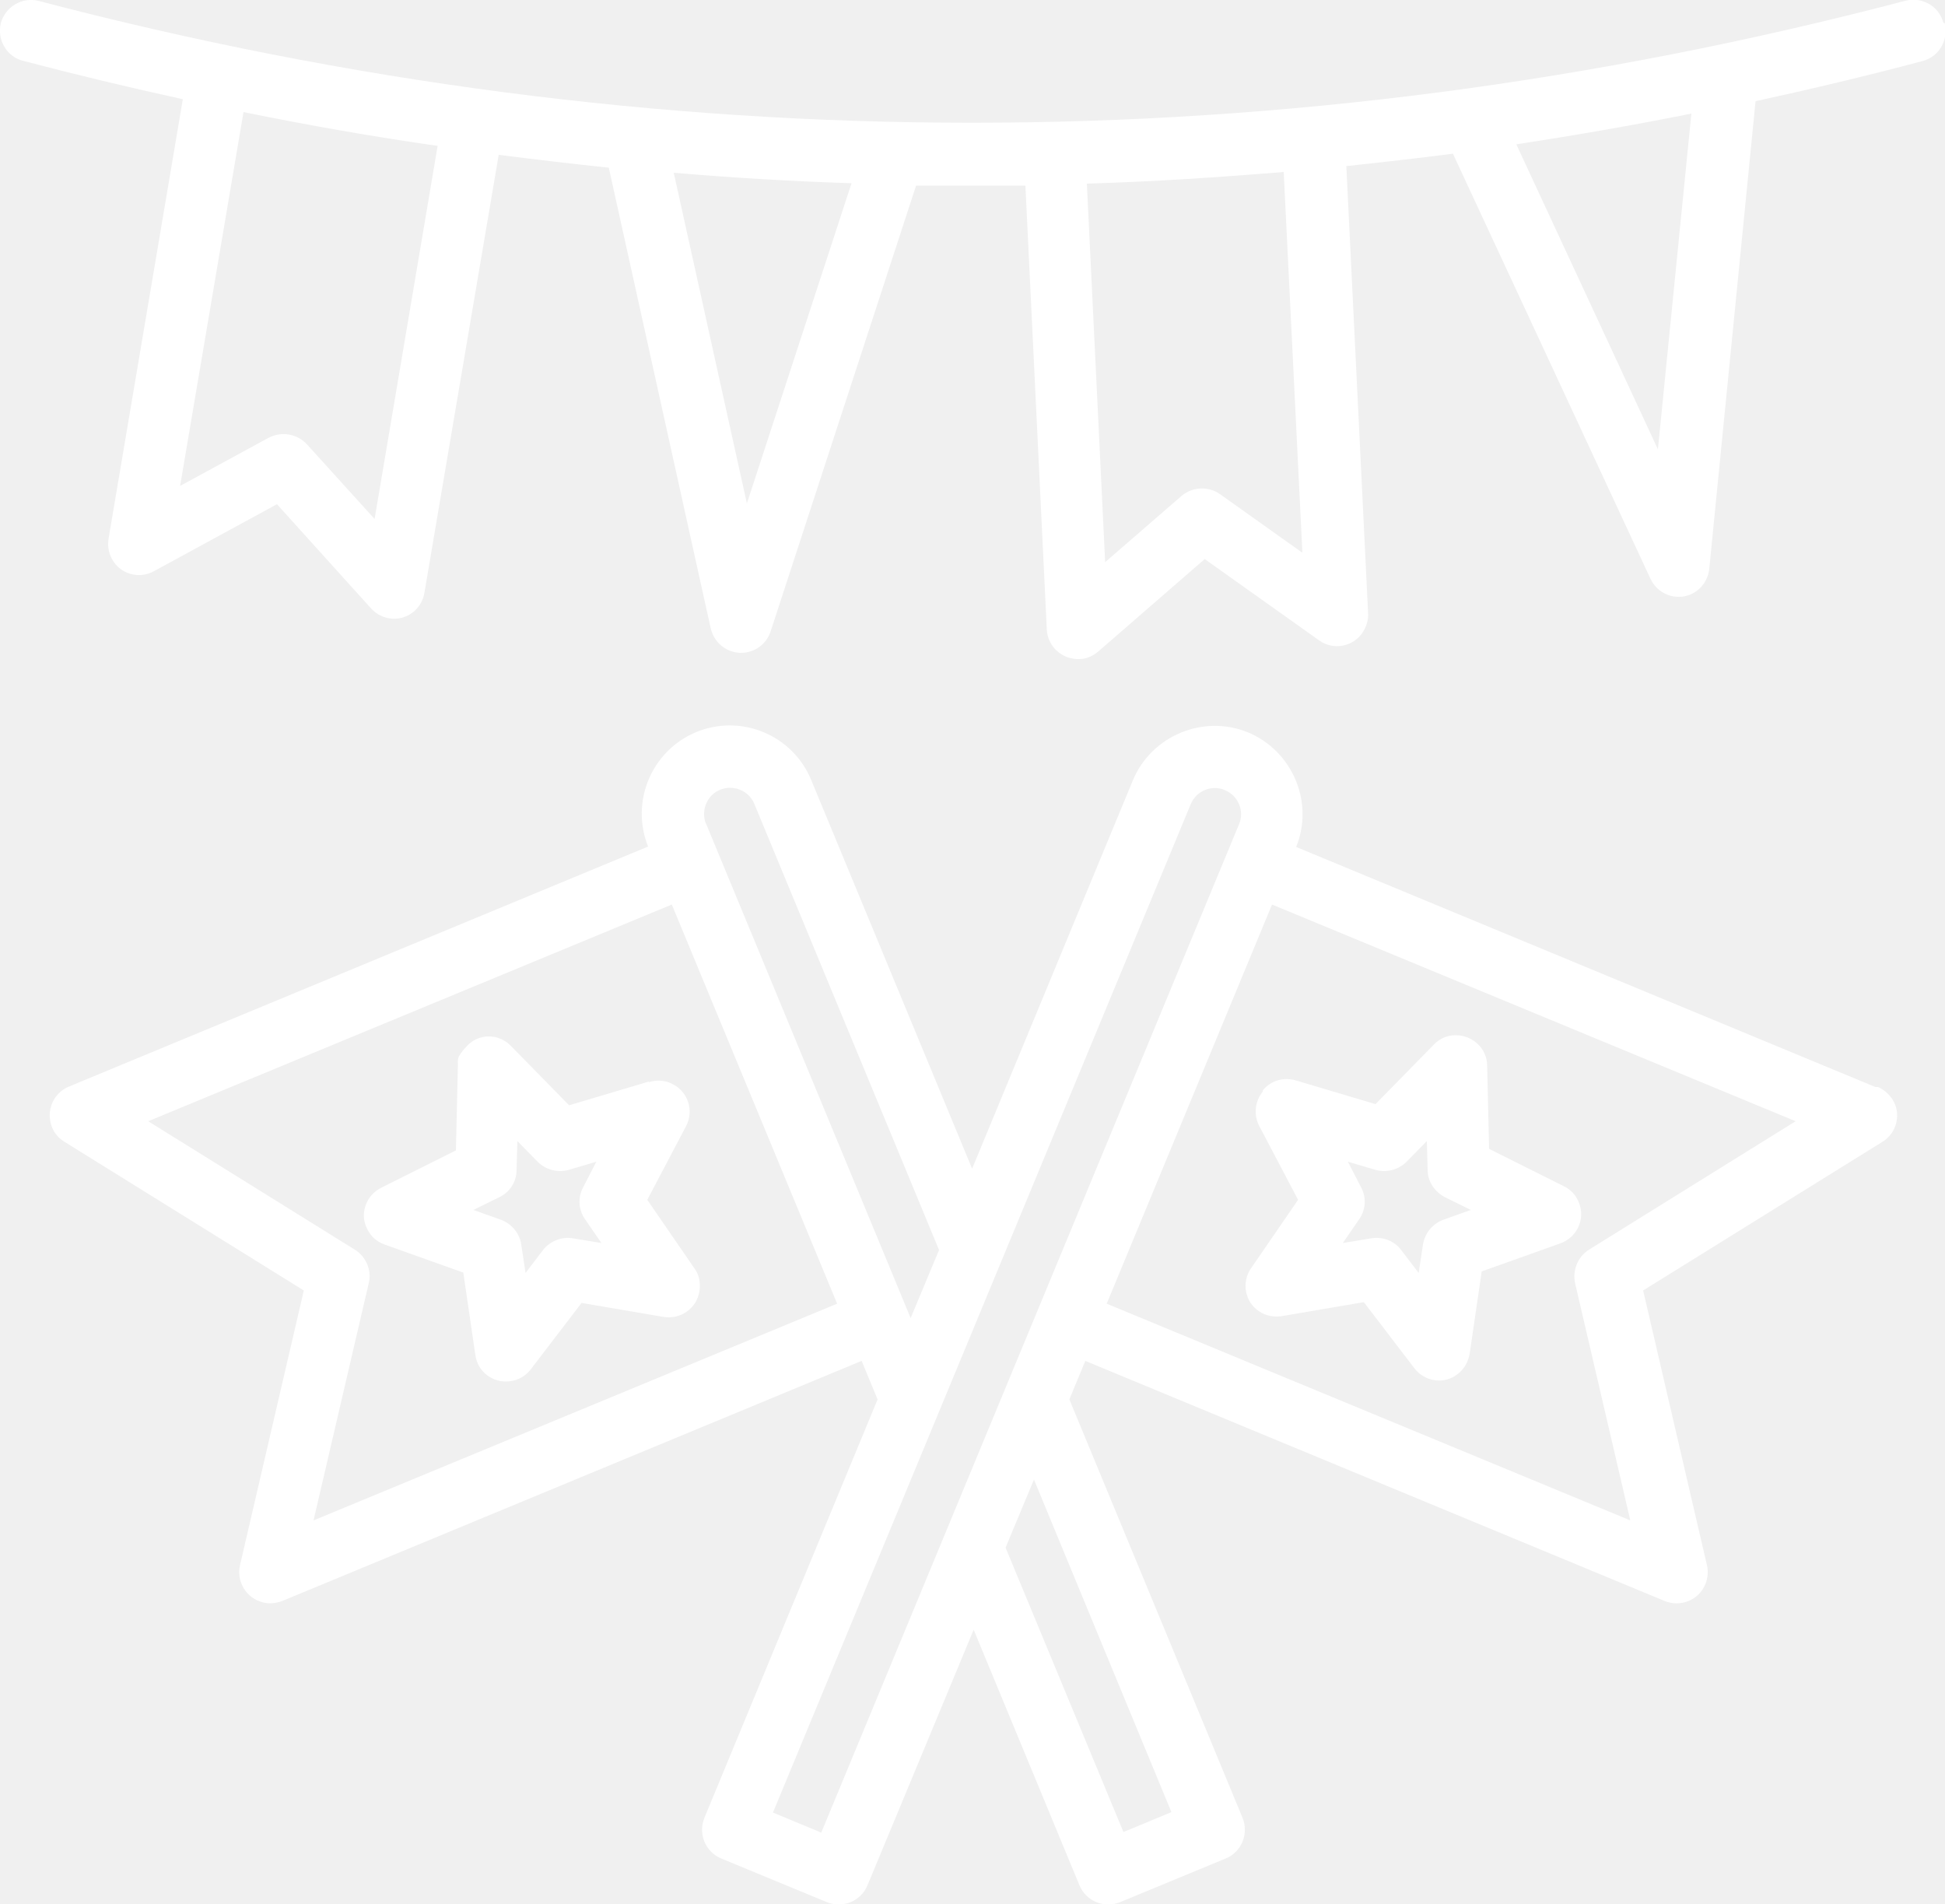
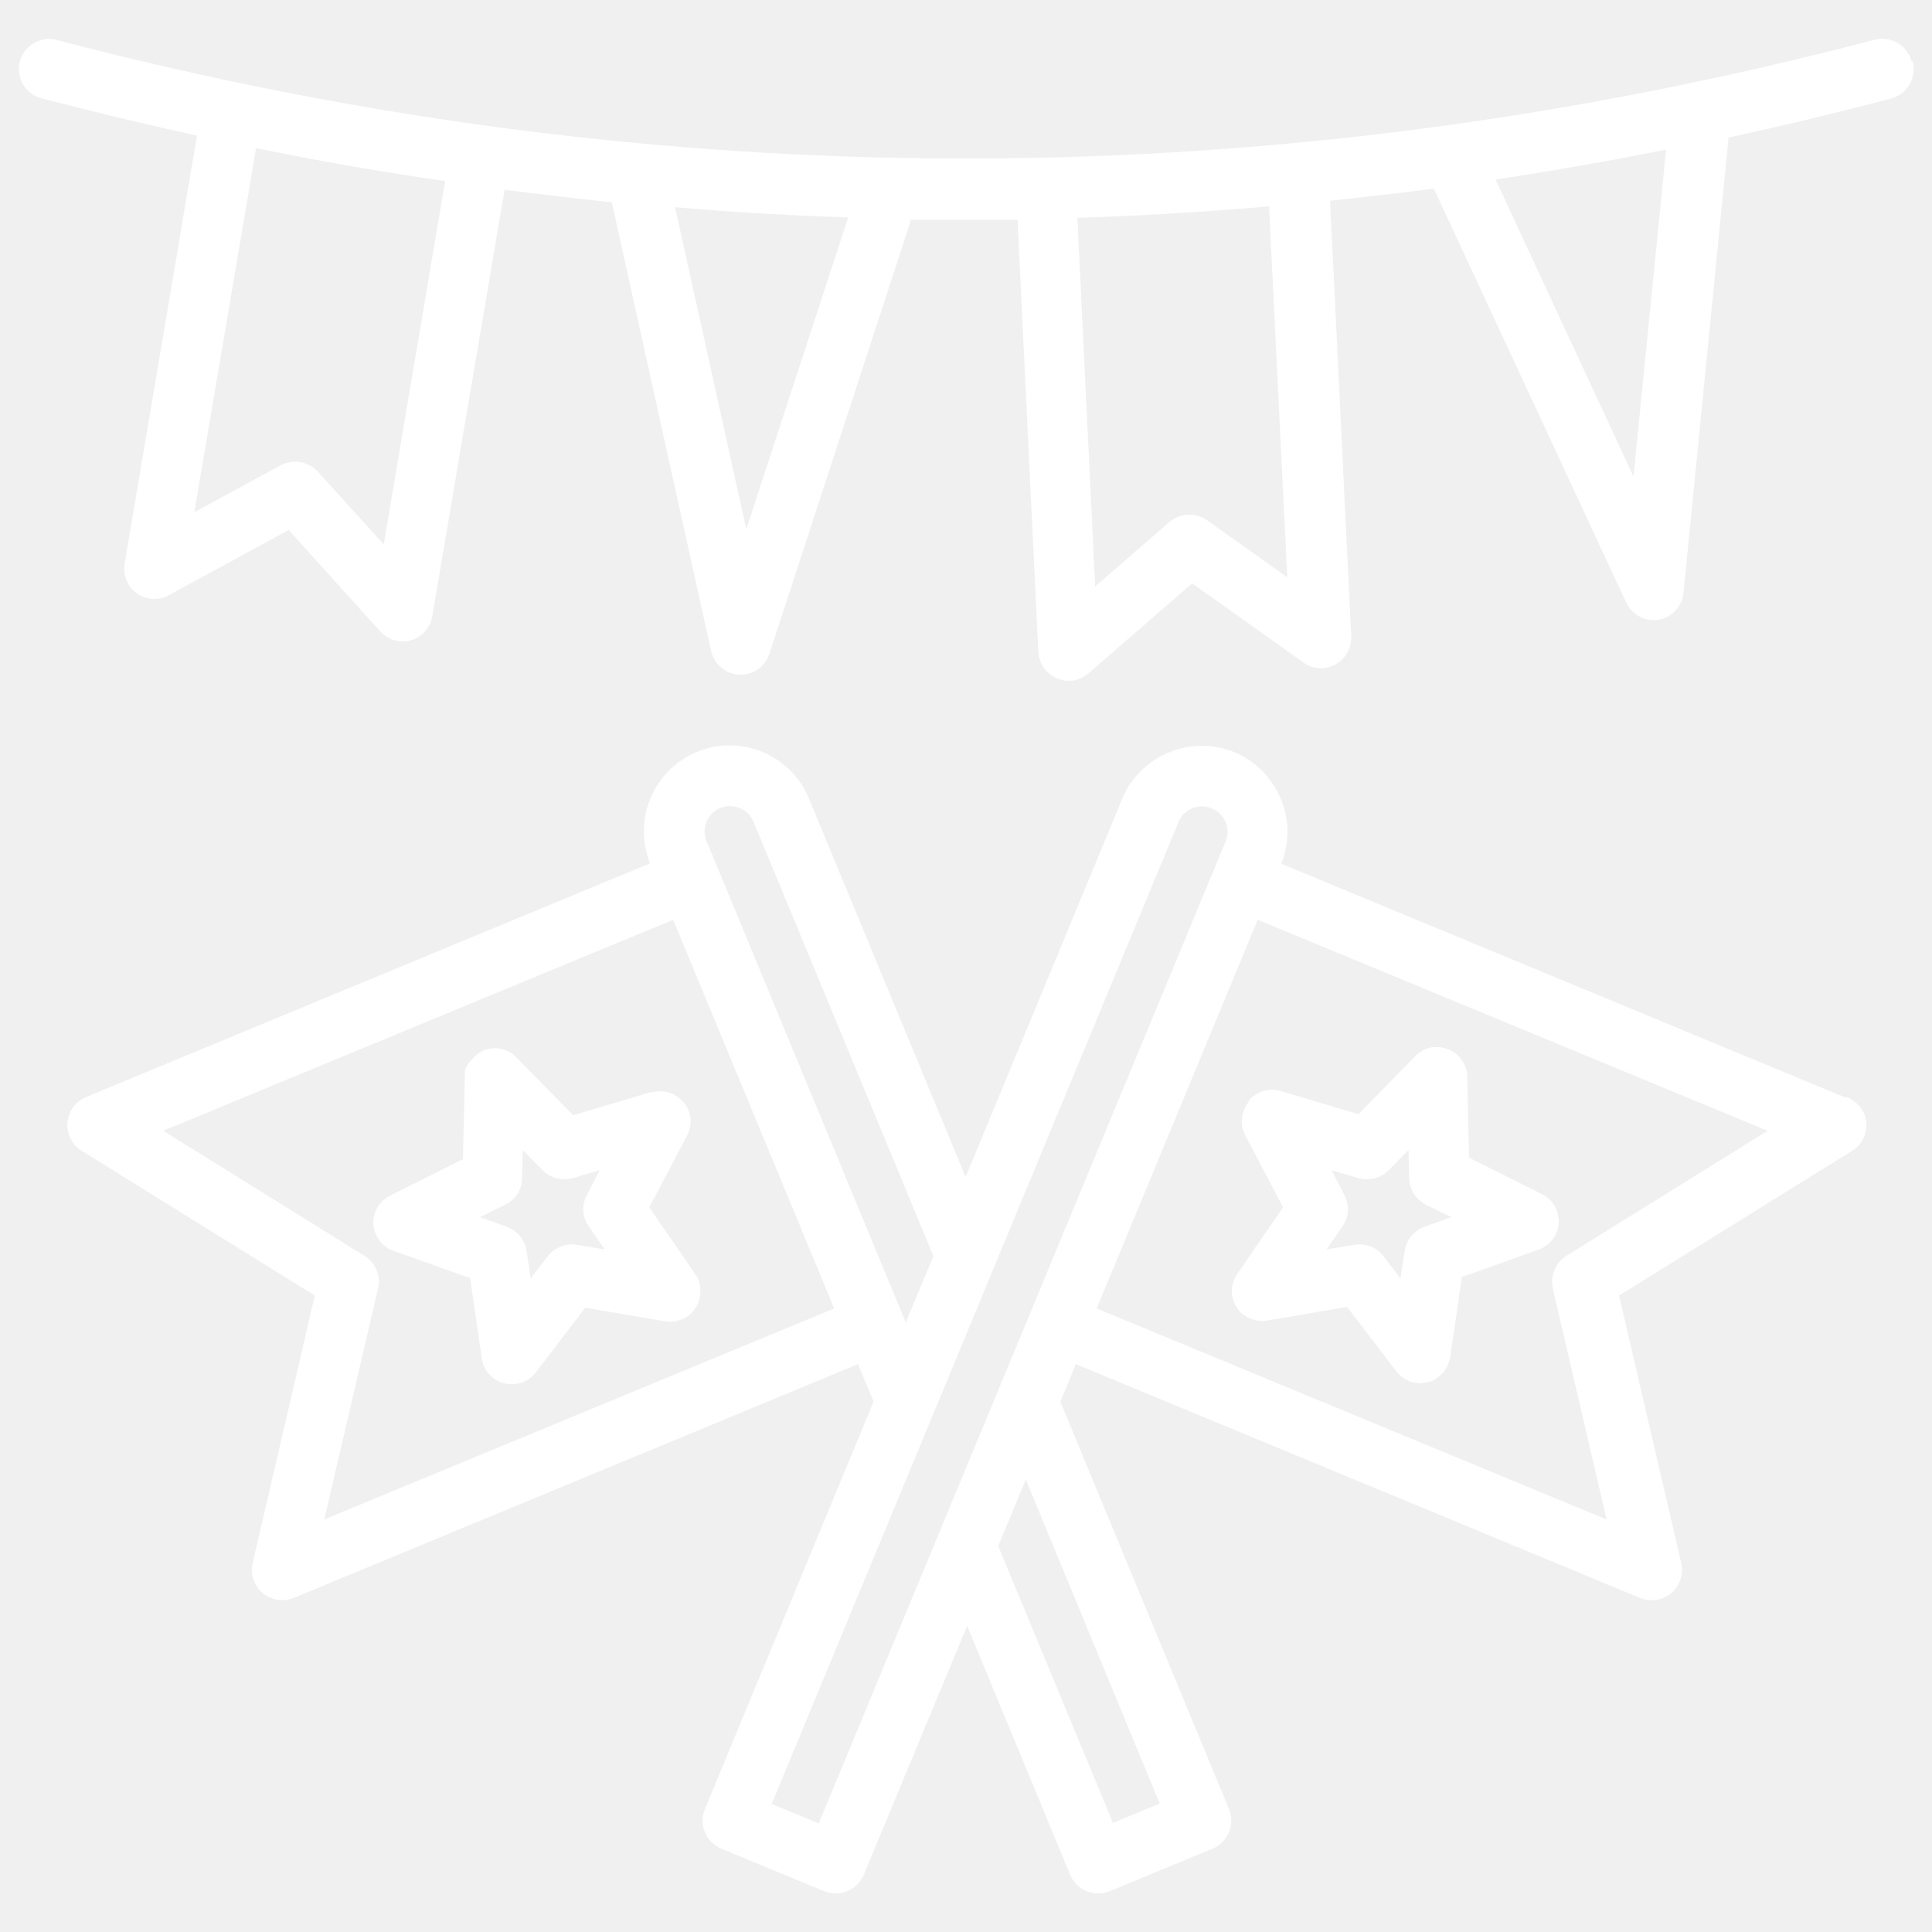
- <svg xmlns="http://www.w3.org/2000/svg" id="Layer_1" version="1.1" viewBox="0 0 500 489.4">
+ <svg xmlns="http://www.w3.org/2000/svg" id="Layer_1" version="1.1" viewBox="0 0 510 510">
  <defs>
    <style>
      .st0 {
        fill: #fff;
      }
    </style>
  </defs>
-   <path class="st0" d="M499.6,5.9c-1.1-4.3-5.5-6.8-9.8-5.7-159.2,41.8-320.8,41.8-480,0C5.6-.8,1.3,1.8.2,6c-1,4.2,1.5,8.5,5.6,9.6,13.7,3.6,27.5,6.9,41.2,9.9l-19.1,113c-.7,4.4,2.2,8.5,6.5,9.2,1.8.3,3.6,0,5.2-.9l31.6-17.2,24.2,26.8c3,3.3,8,3.5,11.2.6,1.3-1.2,2.2-2.8,2.5-4.6l19.1-112.6c9.5,1.2,18.8,2.3,28.3,3.3l26.2,118.4c.8,3.5,3.8,6.1,7.4,6.3h.4c3.5,0,6.5-2.2,7.6-5.5l37.4-114.6c4.8,0,9.6,0,14.4,0s9.2,0,13.7,0l5.5,114.1c.2,4.4,4,7.8,8.4,7.6,1.8,0,3.5-.8,4.9-2l27.3-23.7,29.4,20.9c3.6,2.6,8.6,1.7,11.1-1.9,1-1.5,1.6-3.2,1.5-5l-5.6-115c9.2-1,18.2-2,27.4-3.2l50.8,109.3c1.9,4,6.6,5.7,10.5,3.9,2.6-1.2,4.3-3.7,4.6-6.5l11.9-120.2c14.3-3.1,28.6-6.5,42.9-10.3,4.3-1.1,6.8-5.5,5.7-9.8h0ZM96.3,133.4l-17.4-19.2c-2.5-2.7-6.5-3.4-9.8-1.7l-22.8,12.4L62.6,28.8c16.6,3.4,33.2,6.3,49.9,8.7l-16.2,95.9ZM192,129.4l-18.8-85c15.2,1.3,30.5,2.2,45.7,2.7l-26.9,82.3ZM334.7,142l-21.1-15c-3-2.1-7.1-1.9-9.9.5l-19.6,17-4.7-97.3c16.8-.5,33.6-1.6,50.6-3l4.8,97.8h0ZM426.2,115.5l-36.4-78.4c15-2.3,30-4.9,45-7.9,0,0-8.6,86.3-8.6,86.3ZM482.1,279.4l-148.9-61.7c4.7-11.5-1-24.8-12.5-29.5-11.4-4.6-24.6.9-29.4,12.2l-41.4,100-41.4-100c-4.8-11.5-18-17-29.6-12.2-11.4,4.8-16.9,17.8-12.3,29.4l-148.9,61.7c-4.1,1.7-6,6.4-4.3,10.5.6,1.5,1.7,2.8,3.2,3.7l61.5,38.2-16.4,70.6c-1,4.3,1.7,8.6,6,9.6,1.6.4,3.3.2,4.9-.4l148.9-61.7,4.1,9.9-44.5,107.5c-1.7,4.1.2,8.8,4.3,10.5l27.1,11.2c4.1,1.7,8.8-.2,10.5-4.3l27.3-65.7,27.2,65.7c1.7,4.1,6.4,6,10.5,4.3l27.1-11.2c4.1-1.7,6-6.4,4.3-10.5l-44.5-107.5,4.1-9.9,148.9,61.7c4.1,1.7,8.8-.2,10.5-4.3.6-1.5.8-3.2.4-4.9l-16.4-70.6,61.5-38.2c3.8-2.3,4.9-7.3,2.6-10.9-.9-1.4-2.2-2.5-3.7-3.2h-.3ZM80.6,390.8l14.2-61c.8-3.3-.7-6.8-3.6-8.6l-53.1-33,134.6-55.7,42.5,102.6-134.6,55.7ZM181.5,211.8c-1.4-3.4.2-7.4,3.6-8.8,3.4-1.4,7.4.2,8.8,3.6h0l47.5,114.7-7.3,17.5-52.6-127.1h0ZM211,471l-12.3-5.1,107.4-259.2c1.4-3.4,5.4-5.1,8.8-3.6,3.4,1.4,5.1,5.4,3.6,8.8l-107.4,259.2h0ZM301.1,465.8l-12.3,5.1-30.3-73.1,7.3-17.5,35.3,85.4h0ZM408.5,321.2c-2.9,1.8-4.3,5.3-3.6,8.6l14.2,61-134.6-55.7,42.5-102.6,134.6,55.7-53.1,33ZM324.6,280.6c-2,2.5-2.4,5.9-.9,8.8l10,19-12.1,17.6c-2.5,3.6-1.6,8.6,2,11,1.7,1.2,3.8,1.6,5.9,1.3l21.1-3.6,13,17c2.7,3.5,7.7,4.2,11.1,1.5,1.7-1.3,2.7-3.1,3.1-5.2l3.1-21.2,20.2-7.2c4.2-1.5,6.4-6,4.9-10.2-.7-2-2.1-3.6-4-4.5l-19.2-9.6-.5-21.4c0-4.4-3.8-7.9-8.2-7.8-2.1,0-4.1.9-5.5,2.4l-15,15.3-20.5-6.1c-3.1-.9-6.4,0-8.5,2.6h0ZM349.9,305.2l-3.4-6.6,7.1,2.1c2.8.8,5.9,0,8-2.1l5.2-5.3.2,7.4c0,3,1.8,5.6,4.4,7l6.7,3.3-7,2.5c-2.8,1-4.8,3.4-5.3,6.4l-1.1,7.3-4.5-5.9c-1.8-2.4-4.8-3.5-7.7-3l-7.3,1.2,4.2-6.1c1.7-2.4,1.9-5.6.5-8.2h0ZM166.8,278l-20.5,6.1-15-15.3c-3.1-3.2-8.2-3.2-11.2,0s-2.3,3.4-2.4,5.5l-.5,21.4-19.2,9.6c-4,2-5.6,6.8-3.6,10.6.9,1.9,2.5,3.3,4.5,4l20.2,7.2,3.1,21.2c.6,4.4,4.7,7.4,9.1,6.7,2.1-.3,3.9-1.4,5.2-3.1l13-17,21.1,3.6c4.4.7,8.5-2.2,9.2-6.6.3-2.1,0-4.2-1.3-5.9l-12.1-17.6,10-19c2-3.9.5-8.7-3.4-10.7-1.8-1-4-1.2-6-.6h0v.2ZM147.3,318.3c-2.9-.5-5.9.7-7.7,3l-4.5,5.9-1.1-7.3c-.4-2.9-2.5-5.4-5.3-6.4l-7-2.5,6.7-3.3c2.7-1.3,4.4-4,4.4-7l.2-7.4,5.2,5.3c2.1,2.1,5.2,2.9,8,2.1l7.1-2.1-3.4,6.6c-1.4,2.6-1.2,5.8.5,8.2l4.2,6.1-7.3-1.2h0Z" />
+   <path class="st0" d="M504.6,16.2c-1.1-4.3-5.5-6.8-9.8-5.7C335.6,52.3,174,52.3,14.8,10.5c-4.2-1-8.5,1.6-9.6,5.8-1,4.2,1.5,8.5,5.6,9.6,13.7,3.6,27.5,6.9,41.2,9.9l-19.1,113c-.7,4.4,2.2,8.5,6.5,9.2,1.8.3,3.6,0,5.2-.9l31.6-17.2,24.2,26.8c3,3.3,8,3.5,11.2.6,1.3-1.2,2.2-2.8,2.5-4.6l19.1-112.6c9.5,1.2,18.8,2.3,28.3,3.3l26.2,118.4c.8,3.5,3.8,6.1,7.4,6.3h.4c3.5,0,6.5-2.2,7.6-5.5l37.4-114.6h28.1l5.5,114.1c.2,4.4,4,7.8,8.4,7.6,1.8,0,3.5-.8,4.9-2l27.3-23.7,29.4,20.9c3.6,2.6,8.6,1.7,11.1-1.9,1-1.5,1.6-3.2,1.5-5l-5.6-115c9.2-1,18.2-2,27.4-3.2l50.8,109.3c1.9,4,6.6,5.7,10.5,3.9,2.6-1.2,4.3-3.7,4.6-6.5l11.9-120.2c14.3-3.1,28.6-6.5,42.9-10.3,4.3-1.1,6.8-5.5,5.7-9.8h-.3ZM101.3,143.7l-17.4-19.2c-2.5-2.7-6.5-3.4-9.8-1.7l-22.8,12.4,16.3-96.1c16.6,3.4,33.2,6.3,49.9,8.7l-16.2,95.9ZM197,139.7l-18.8-85c15.2,1.3,30.5,2.2,45.7,2.7l-26.9,82.3ZM339.7,152.3l-21.1-15c-3-2.1-7.1-1.9-9.9.5l-19.6,17-4.7-97.3c16.8-.5,33.6-1.6,50.6-3l4.8,97.8h0ZM431.2,125.8l-36.4-78.4c15-2.3,30-4.9,45-7.9l-8.6,86.3ZM487.1,289.7l-148.9-61.7c4.7-11.5-1-24.8-12.5-29.5-11.4-4.6-24.6.9-29.4,12.2l-41.4,100-41.4-100c-4.8-11.5-18-17-29.6-12.2-11.4,4.8-16.9,17.8-12.3,29.4l-148.9,61.7c-4.1,1.7-6,6.4-4.3,10.5.6,1.5,1.7,2.8,3.2,3.7l61.5,38.2-16.4,70.6c-1,4.3,1.7,8.6,6,9.6,1.6.4,3.3.2,4.9-.4l148.9-61.7,4.1,9.9-44.5,107.5c-1.7,4.1.2,8.8,4.3,10.5l27.1,11.2c4.1,1.7,8.8-.2,10.5-4.3l27.3-65.7,27.2,65.7c1.7,4.1,6.4,6,10.5,4.3l27.1-11.2c4.1-1.7,6-6.4,4.3-10.5l-44.5-107.5,4.1-9.9,148.9,61.7c4.1,1.7,8.8-.2,10.5-4.3.6-1.5.8-3.2.4-4.9l-16.4-70.6,61.5-38.2c3.8-2.3,4.9-7.3,2.6-10.9-.9-1.4-2.2-2.5-3.7-3.2h-.7ZM85.6,401.1l14.2-61c.8-3.3-.7-6.8-3.6-8.6l-53.1-33,134.6-55.7,42.5,102.6s-134.6,55.7-134.6,55.7ZM186.5,222.1c-1.4-3.4.2-7.4,3.6-8.8,3.4-1.4,7.4.2,8.8,3.6h0l47.5,114.7-7.3,17.5-52.6-127.1h0ZM216,481.3l-12.3-5.1,107.4-259.2c1.4-3.4,5.4-5.1,8.8-3.6,3.4,1.4,5.1,5.4,3.6,8.8l-107.4,259.2h-.1ZM306.1,476.1l-12.3,5.1-30.3-73.1,7.3-17.5,35.3,85.4h0ZM413.5,331.5c-2.9,1.8-4.3,5.3-3.6,8.6l14.2,61-134.6-55.7,42.5-102.6,134.6,55.7-53.1,33ZM329.6,290.9c-2,2.5-2.4,5.9-.9,8.8l10,19-12.1,17.6c-2.5,3.6-1.6,8.6,2,11,1.7,1.2,3.8,1.6,5.9,1.3l21.1-3.6,13,17c2.7,3.5,7.7,4.2,11.1,1.5,1.7-1.3,2.7-3.1,3.1-5.2l3.1-21.2,20.2-7.2c4.2-1.5,6.4-6,4.9-10.2-.7-2-2.1-3.6-4-4.5l-19.2-9.6-.5-21.4c0-4.4-3.8-7.9-8.2-7.8-2.1,0-4.1.9-5.5,2.4l-15,15.3-20.5-6.1c-3.1-.9-6.4,0-8.5,2.6h0v.3ZM354.9,315.5l-3.4-6.6,7.1,2.1c2.8.8,5.9,0,8-2.1l5.2-5.3.2,7.4c0,3,1.8,5.6,4.4,7l6.7,3.3-7,2.5c-2.8,1-4.8,3.4-5.3,6.4l-1.1,7.3-4.5-5.9c-1.8-2.4-4.8-3.5-7.7-3l-7.3,1.2,4.2-6.1c1.7-2.4,1.9-5.6.5-8.2h0ZM171.8,288.3l-20.5,6.1-15-15.3c-3.1-3.2-8.2-3.2-11.2,0s-2.3,3.4-2.4,5.5l-.5,21.4-19.2,9.6c-4,2-5.6,6.8-3.6,10.6.9,1.9,2.5,3.3,4.5,4l20.2,7.2,3.1,21.2c.6,4.4,4.7,7.4,9.1,6.7,2.1-.3,3.9-1.4,5.2-3.1l13-17,21.1,3.6c4.4.7,8.5-2.2,9.2-6.6.3-2.1,0-4.2-1.3-5.9l-12.1-17.6,10-19c2-3.9.5-8.7-3.4-10.7-1.8-1-4-1.2-6-.6h0v.2l-.2-.3ZM152.3,328.6c-2.9-.5-5.9.7-7.7,3l-4.5,5.9-1.1-7.3c-.4-2.9-2.5-5.4-5.3-6.4l-7-2.5,6.7-3.3c2.7-1.3,4.4-4,4.4-7l.2-7.4,5.2,5.3c2.1,2.1,5.2,2.9,8,2.1l7.1-2.1-3.4,6.6c-1.4,2.6-1.2,5.8.5,8.2l4.2,6.1-7.3-1.2h0Z" />
</svg>
